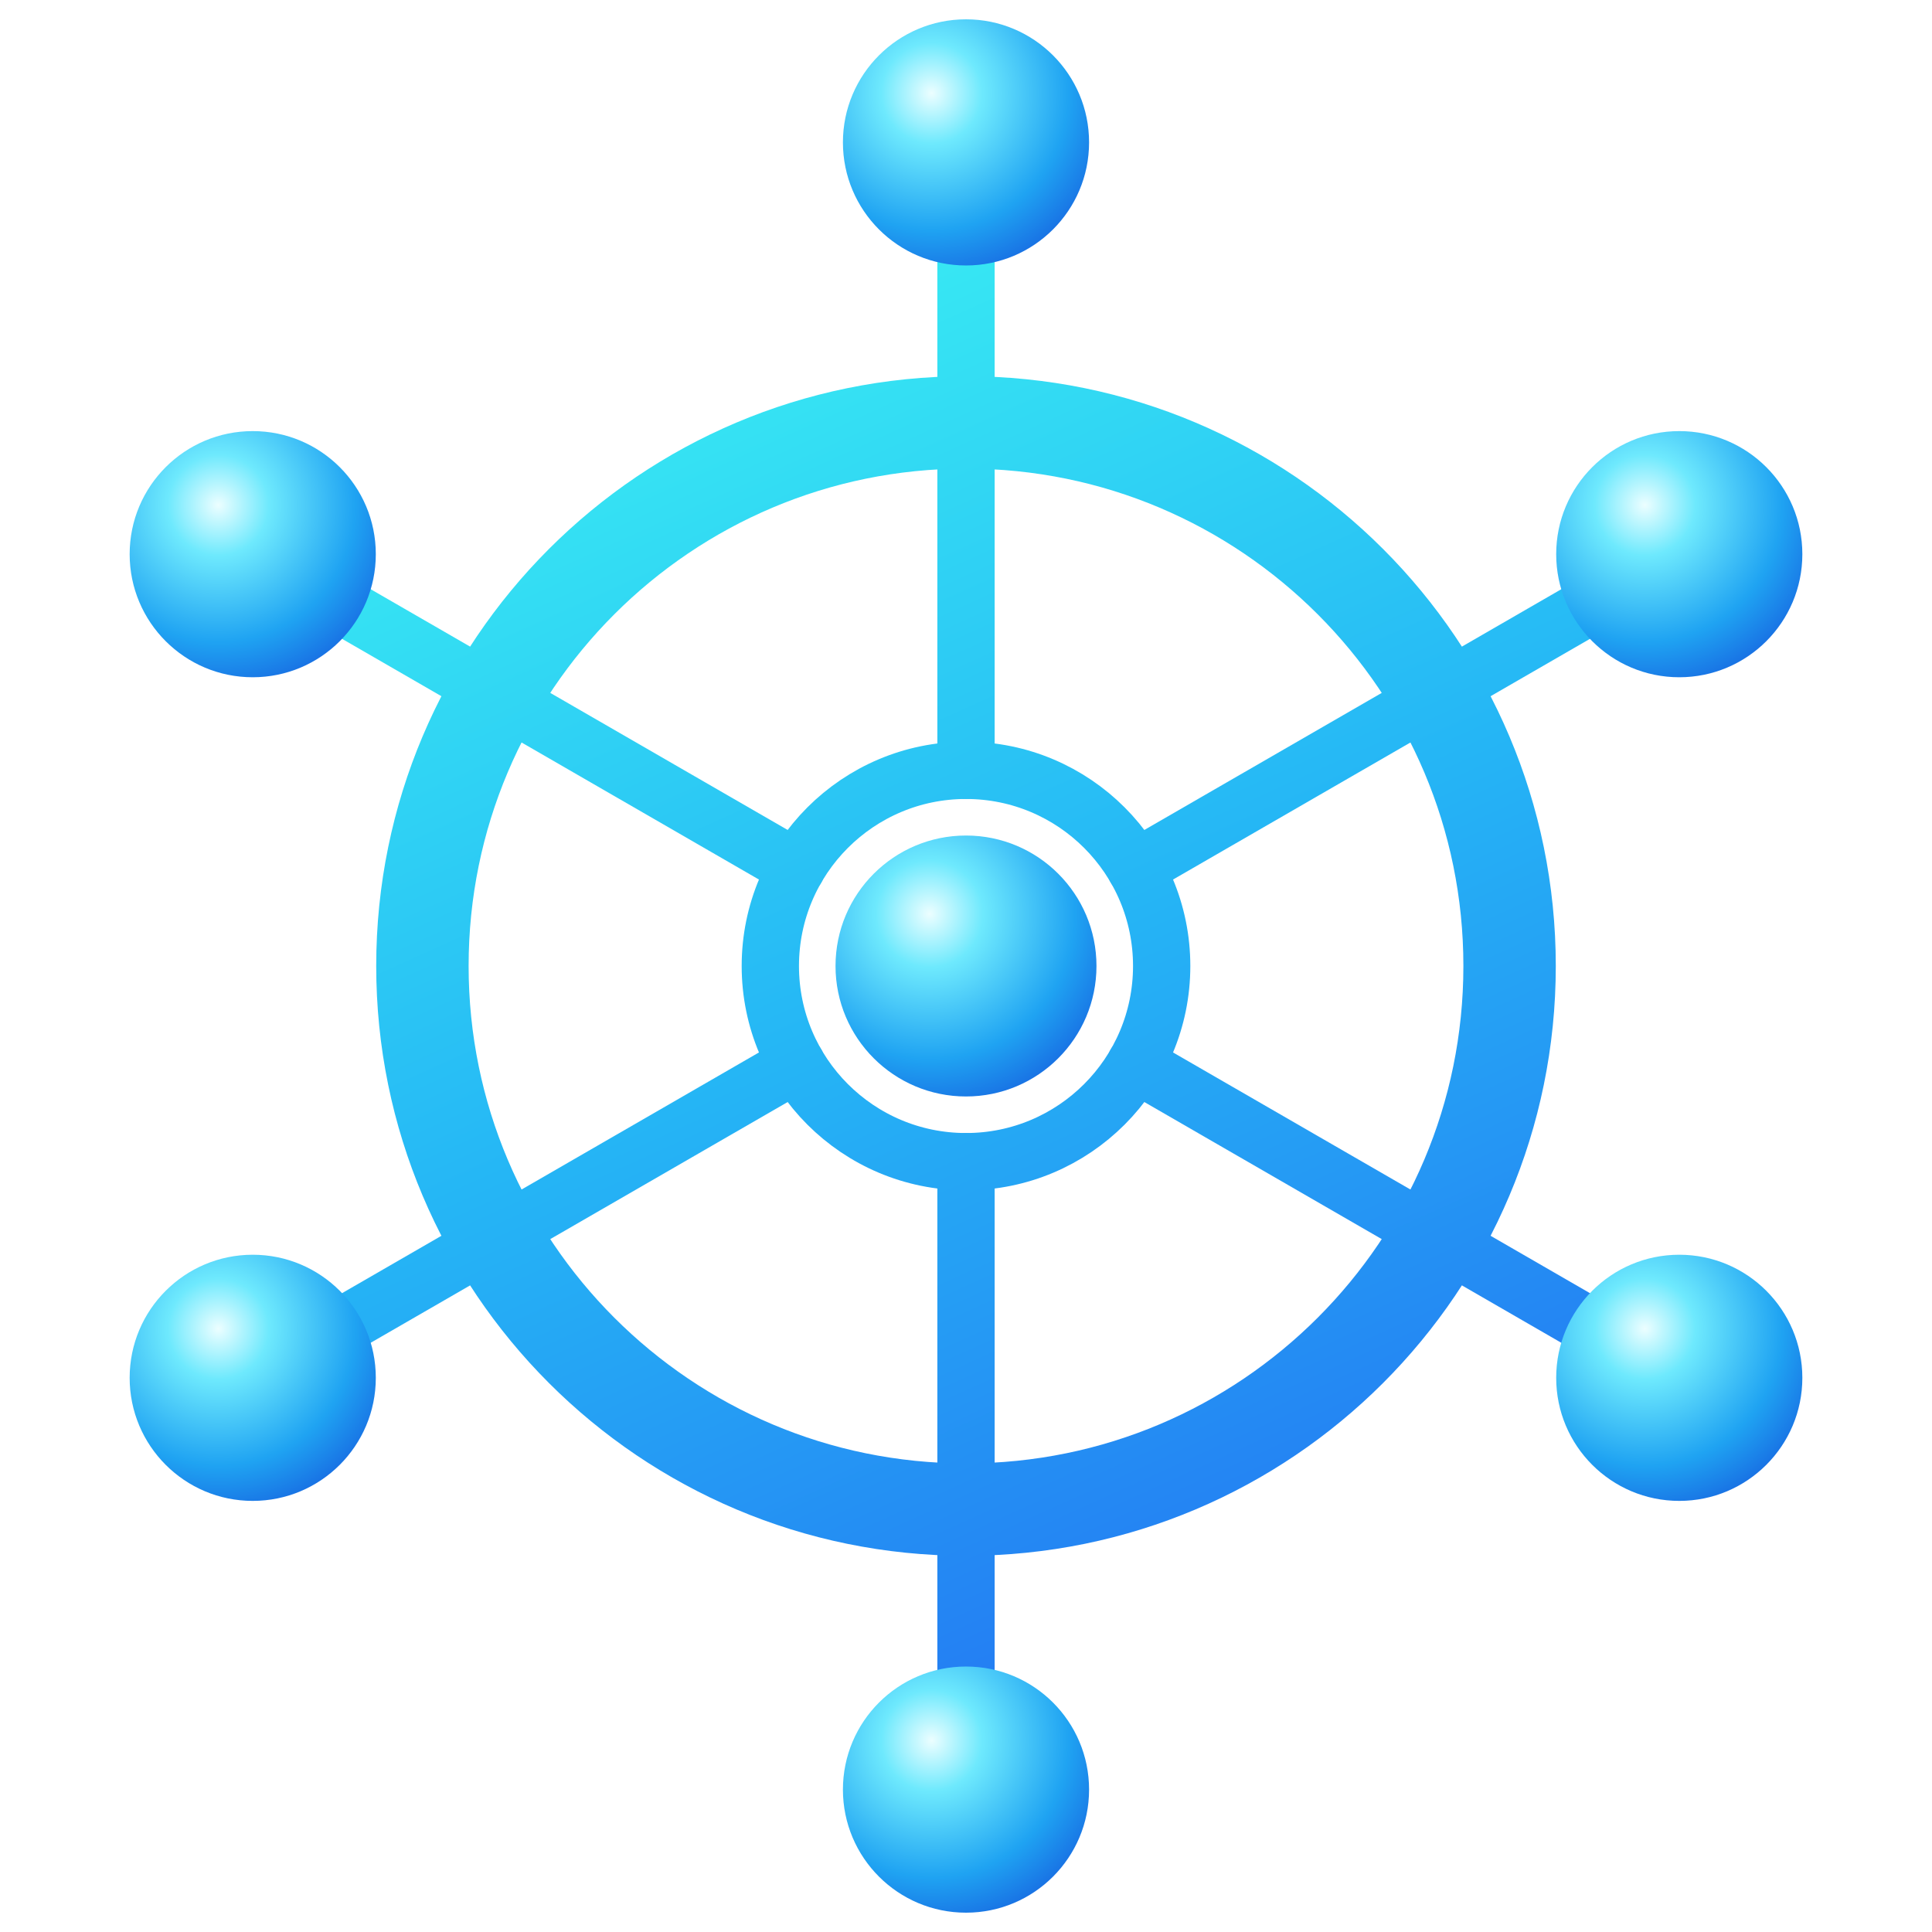
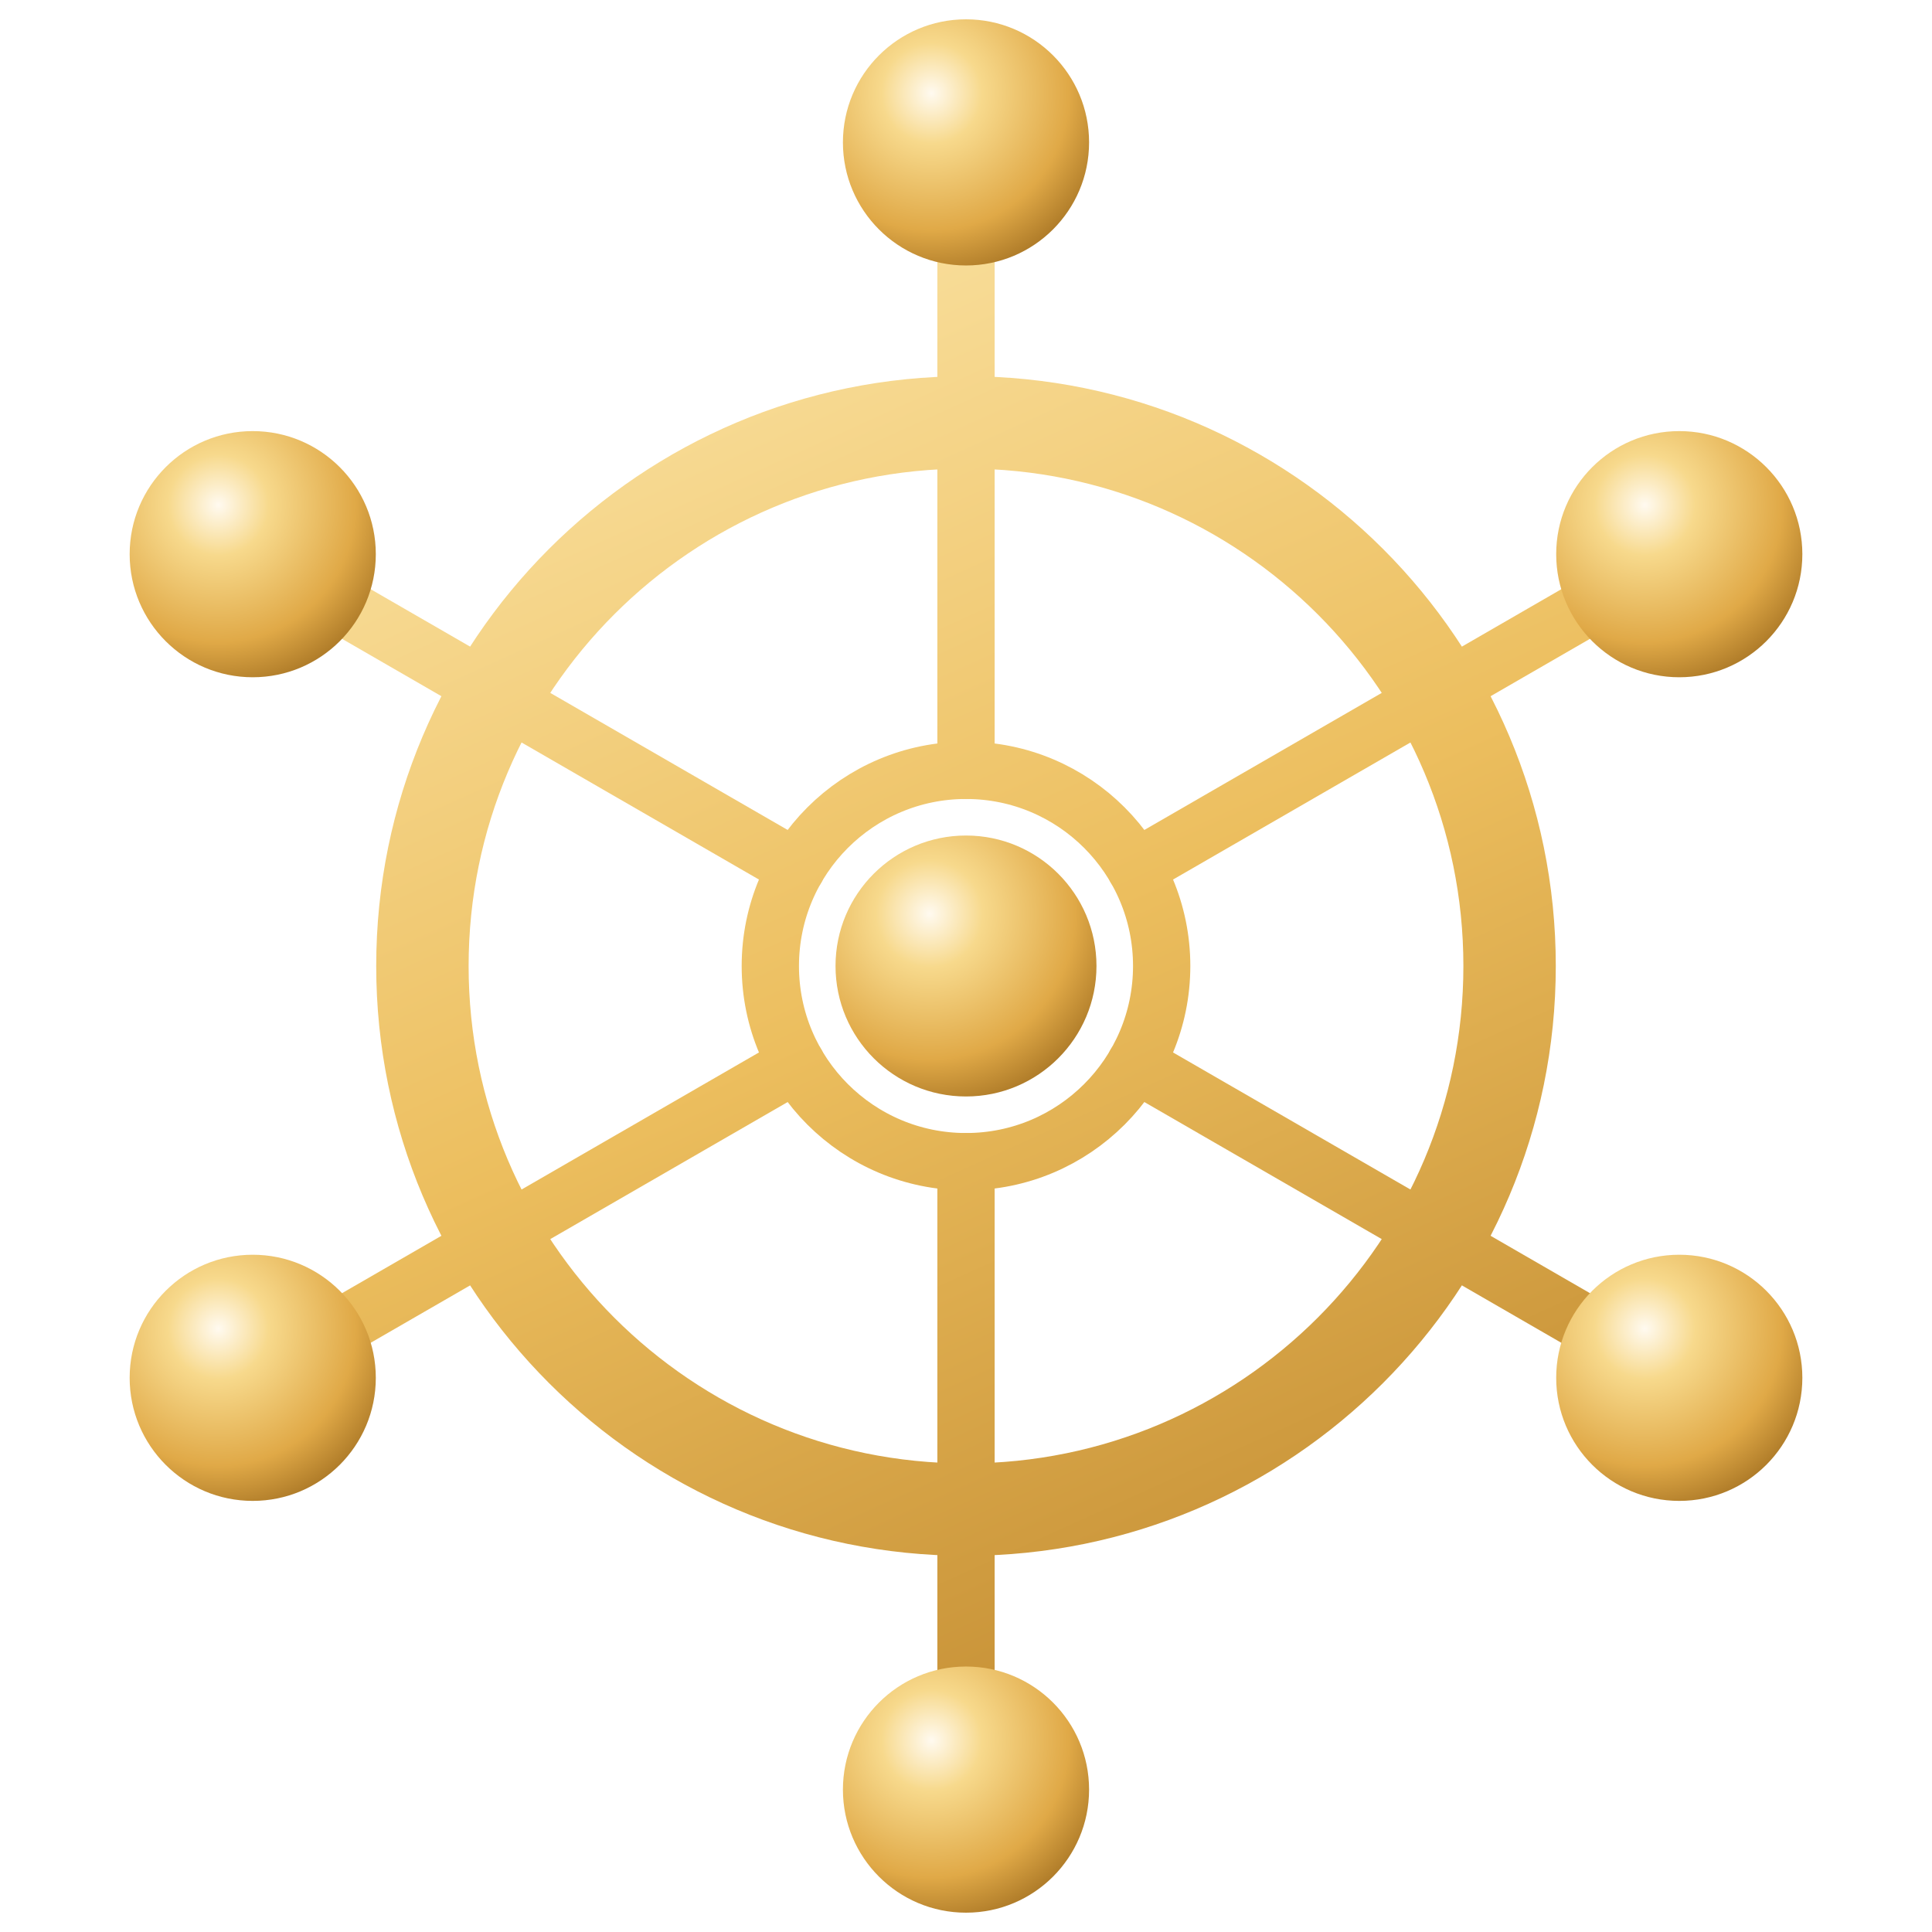
<svg xmlns="http://www.w3.org/2000/svg" viewBox="0 0 64 64" width="64" height="64">
  <defs>
    <linearGradient id="bg" x1="0" y1="0" x2="0" y2="1">
-       <stop offset="0" stop-color="#122c63" />
-       <stop offset="0.55" stop-color="#0a1a3f" />
-       <stop offset="1" stop-color="#040b1e" />
+       <stop offset="0" stop-color="#17293b" />
+       <stop offset="0.55" stop-color="#0d1a27" />
+       <stop offset="1" stop-color="#060d15" />
    </linearGradient>
    <radialGradient id="bgGlow" cx="0.5" cy="0.5" r="0.58">
-       <stop offset="0" stop-color="#1f62c4" stop-opacity="0.5" />
-       <stop offset="1" stop-color="#1f62c4" stop-opacity="0" />
+       <stop offset="0" stop-color="#c98b2e" stop-opacity="0.3" />
+       <stop offset="1" stop-color="#c98b2e" stop-opacity="0" />
    </radialGradient>
    <linearGradient id="sheen" x1="0" y1="0" x2="0" y2="1">
      <stop offset="0" stop-color="#ffffff" stop-opacity="0.13" />
      <stop offset="0.32" stop-color="#ffffff" stop-opacity="0" />
    </linearGradient>
    <linearGradient id="ink" gradientUnits="userSpaceOnUse" x1="20.625" y1="6.875" x2="43.375" y2="57.125">
-       <stop offset="0" stop-color="#2af3f0" />
-       <stop offset="0.5" stop-color="#1fb0f2" />
-       <stop offset="1" stop-color="#1c5fe6" />
+       <stop offset="0" stop-color="#f7dc92" />
+       <stop offset="0.5" stop-color="#e3b04e" />
+       <stop offset="1" stop-color="#a8741f" />
    </linearGradient>
    <linearGradient id="inkSmall" gradientUnits="userSpaceOnUse" x1="20.625" y1="6.875" x2="43.375" y2="57.125">
-       <stop offset="0" stop-color="#3cf4f2" />
-       <stop offset="0.5" stop-color="#25b6f5" />
-       <stop offset="1" stop-color="#2470f2" />
+       <stop offset="0" stop-color="#fbe4a6" />
+       <stop offset="0.5" stop-color="#ecbe5e" />
+       <stop offset="1" stop-color="#c18a30" />
    </linearGradient>
    <linearGradient id="trail" x1="0" y1="0" x2="1" y2="0">
-       <stop offset="0" stop-color="#7ff3ff" stop-opacity="0" />
-       <stop offset="1" stop-color="#9ff7ff" stop-opacity="0.8" />
+       <stop offset="0" stop-color="#ffe2a0" stop-opacity="0" />
+       <stop offset="1" stop-color="#fff0c8" stop-opacity="0.8" />
    </linearGradient>
    <radialGradient id="core" cx="0.36" cy="0.3" r="0.82">
-       <stop offset="0" stop-color="#ecfeff" />
-       <stop offset="0.25" stop-color="#6ee9fd" />
-       <stop offset="0.68" stop-color="#1fa3f2" />
-       <stop offset="1" stop-color="#1660df" />
+       <stop offset="0" stop-color="#fffaf0" />
+       <stop offset="0.25" stop-color="#f7d98c" />
+       <stop offset="0.68" stop-color="#e0a947" />
+       <stop offset="1" stop-color="#9c6a1d" />
    </radialGradient>
    <radialGradient id="halo">
-       <stop offset="0" stop-color="#3fdcff" stop-opacity="0.72" />
-       <stop offset="0.42" stop-color="#2aa8ff" stop-opacity="0.24" />
-       <stop offset="1" stop-color="#2aa8ff" stop-opacity="0" />
+       <stop offset="0" stop-color="#ffd57a" stop-opacity="0.72" />
+       <stop offset="0.42" stop-color="#f0b44a" stop-opacity="0.24" />
+       <stop offset="1" stop-color="#f0b44a" stop-opacity="0" />
    </radialGradient>
    <radialGradient id="spark">
      <stop offset="0" stop-color="#ffffff" />
-       <stop offset="0.5" stop-color="#c8f8ff" />
-       <stop offset="1" stop-color="#5fe0ff" />
+       <stop offset="0.5" stop-color="#ffefc2" />
+       <stop offset="1" stop-color="#f3c96a" />
    </radialGradient>
    <filter id="glow" x="-25%" y="-25%" width="150%" height="150%">
      <feGaussianBlur stdDeviation="0.438" result="b" />
      <feColorMatrix in="b" type="matrix" values="1 0 0 0 0  0 1 0 0 0  0 0 1 0 0  0 0 0 0.8 0" result="g" />
      <feMerge>
        <feMergeNode in="g" />
        <feMergeNode in="SourceGraphic" />
      </feMerge>
    </filter>
    <filter id="blur3" x="-50%" y="-50%" width="200%" height="200%">
      <feGaussianBlur stdDeviation="0.188" />
    </filter>
    <filter id="drop" x="-20%" y="-20%" width="140%" height="150%">
      <feDropShadow dx="0" dy="0.875" stdDeviation="1" flood-color="#000" flood-opacity="0.38" />
    </filter>
  </defs>
  <path d="M32 25.518L32 7.163M37.614 28.759L53.51 19.581M37.614 35.241L53.51 44.419M32 38.482L32 56.837M26.386 35.241L10.49 44.419M26.386 28.759L10.49 19.581" fill="none" stroke="url(#inkSmall)" stroke-width="1.898" stroke-linecap="round" />
  <circle cx="32" cy="32" r="18.007" fill="none" stroke="url(#inkSmall)" stroke-width="3.061" />
  <circle cx="32" cy="32" r="6.482" fill="none" stroke="url(#inkSmall)" stroke-width="1.898" />
  <circle cx="32" cy="4.717" r="4.077" fill="url(#core)" />
  <circle cx="55.628" cy="18.358" r="4.077" fill="url(#core)" />
  <circle cx="55.628" cy="45.642" r="4.077" fill="url(#core)" />
  <circle cx="32" cy="59.283" r="4.077" fill="url(#core)" />
  <circle cx="8.372" cy="45.642" r="4.077" fill="url(#core)" />
  <circle cx="8.372" cy="18.358" r="4.077" fill="url(#core)" />
  <circle cx="32" cy="32" r="4.322" fill="url(#core)" />
</svg>
